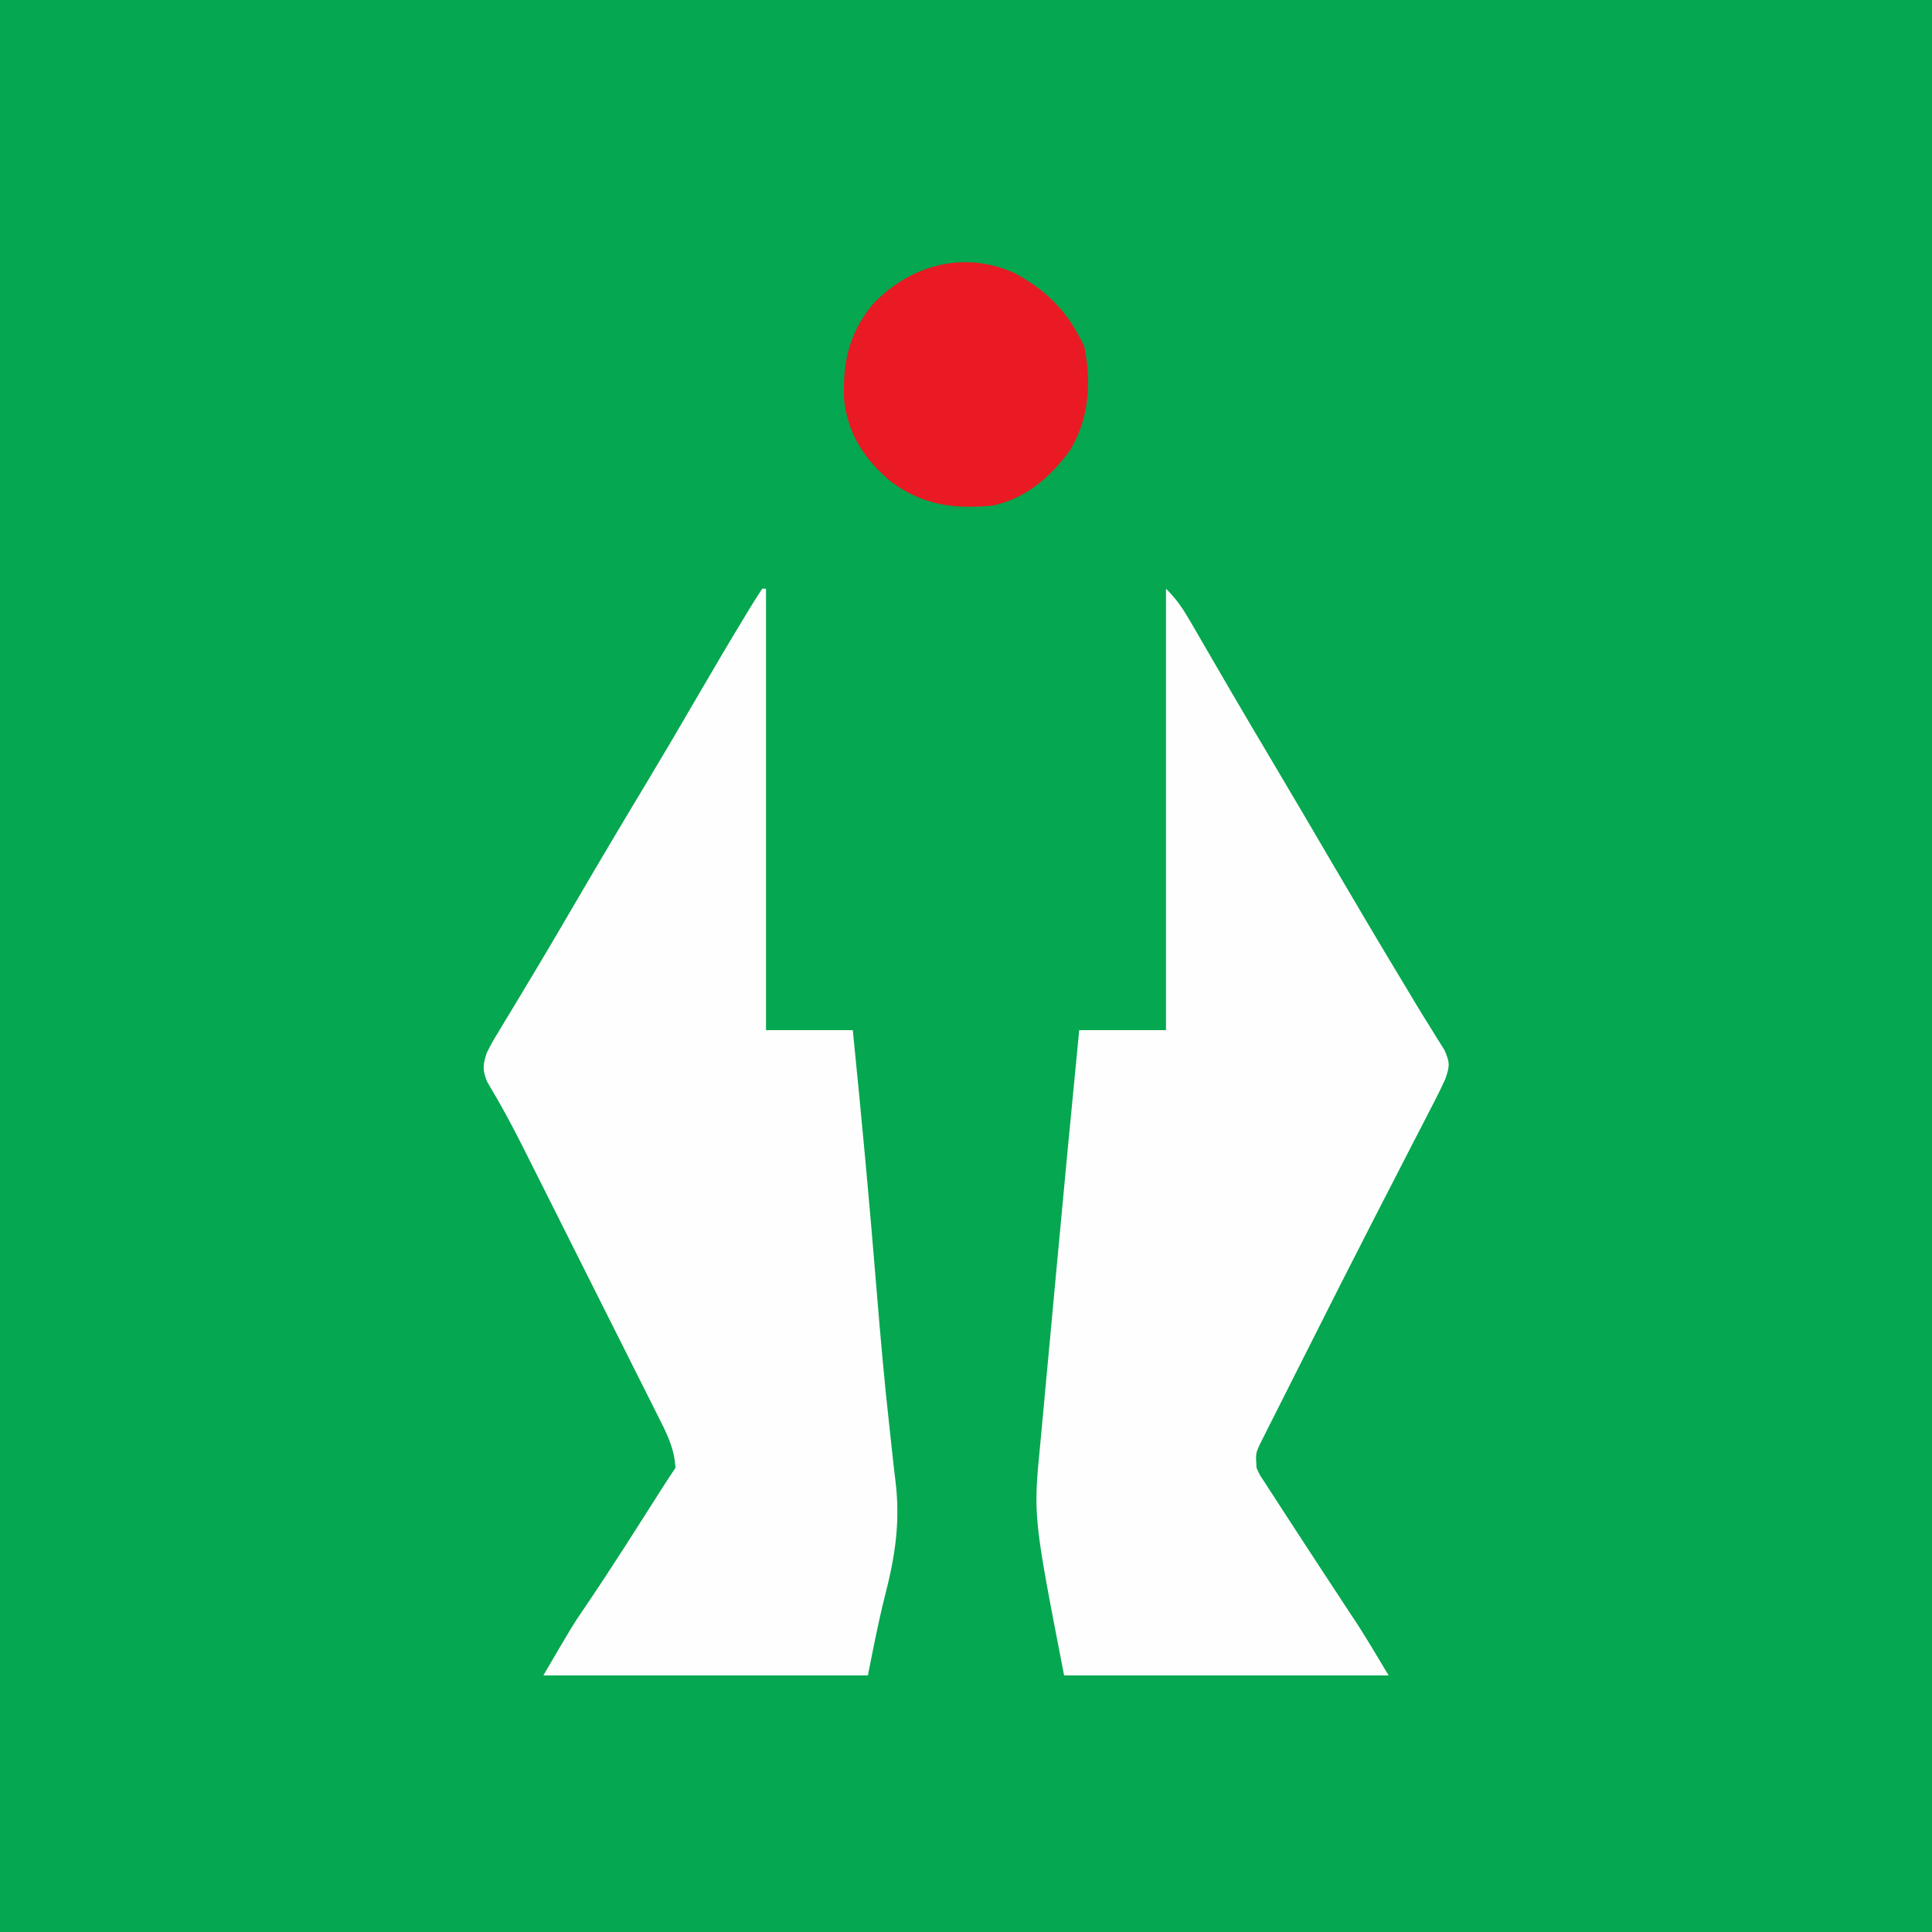
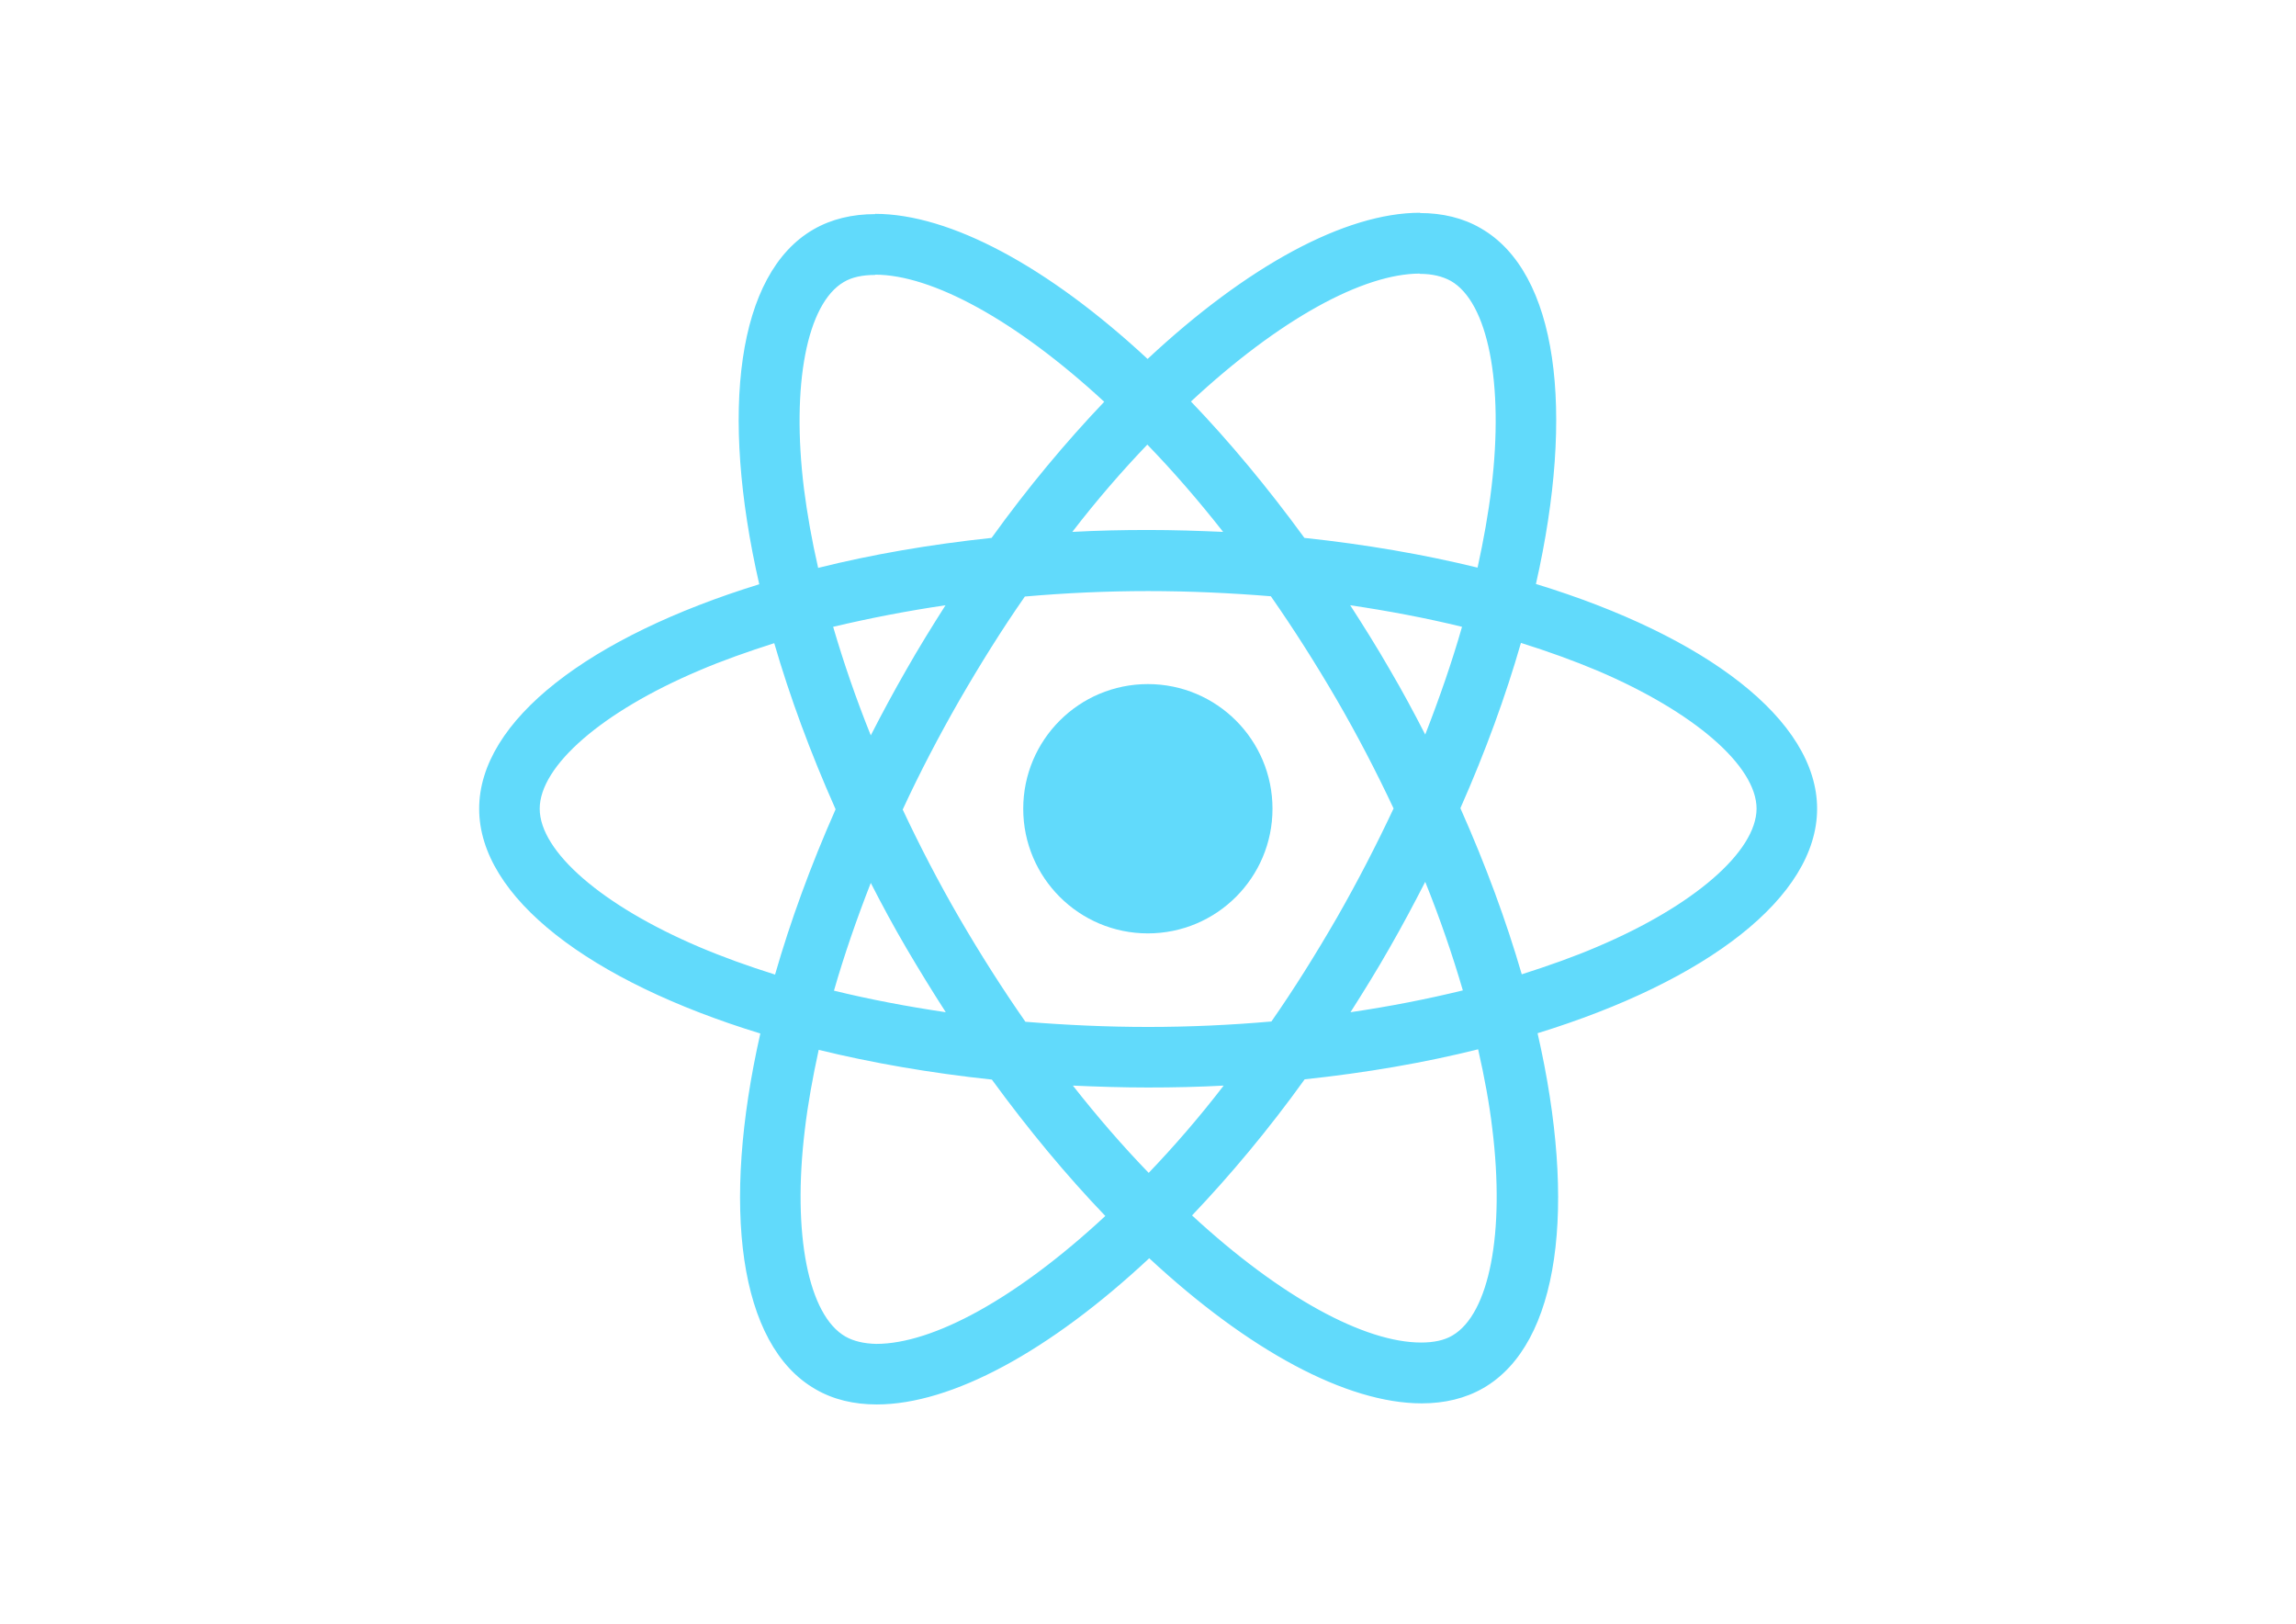
- <svg xmlns="http://www.w3.org/2000/svg" version="1.1" width="512" height="512">
-   <path d="M0 0 C168.96 0 337.92 0 512 0 C512 168.96 512 337.92 512 512 C343.04 512 174.08 512 0 512 C0 343.04 0 174.08 0 0 Z " fill="#05A750" transform="translate(0,0)" />
-   <path d="M0 0 C0.33 0 0.66 0 1 0 C1 38.61 1 77.22 1 117 C8.59 117 16.18 117 24 117 C26.315 139.953 28.448 162.91 30.313 185.903 C31.292 197.934 32.348 209.941 33.688 221.938 C33.921 224.095 34.154 226.253 34.387 228.41 C34.676 231.086 34.97 233.759 35.303 236.429 C36.663 247.42 35.185 256.653 32.422 267.32 C30.71 274.158 29.382 281.088 28 288 C-0.38 288 -28.76 288 -58 288 C-50.213 274.651 -50.213 274.651 -46.562 269.312 C-39.677 259.145 -33.133 248.754 -26.537 238.397 C-25.376 236.587 -24.193 234.79 -23 233 C-23.259 227.62 -25.556 223.338 -27.95 218.631 C-28.358 217.812 -28.766 216.993 -29.187 216.149 C-30.536 213.449 -31.897 210.754 -33.258 208.059 C-34.204 206.17 -35.15 204.282 -36.095 202.393 C-38.08 198.433 -40.069 194.474 -42.062 190.518 C-44.601 185.481 -47.131 180.439 -49.657 175.396 C-52.084 170.553 -54.514 165.712 -56.945 160.871 C-57.401 159.963 -57.857 159.054 -58.327 158.118 C-59.641 155.503 -60.957 152.889 -62.274 150.275 C-62.886 149.056 -62.886 149.056 -63.51 147.813 C-65.342 144.183 -67.206 140.588 -69.215 137.054 C-69.551 136.458 -69.887 135.863 -70.233 135.249 C-71.115 133.703 -72.017 132.168 -72.92 130.633 C-74.19 127.536 -74.029 126.142 -73 123 C-71.688 120.414 -71.688 120.414 -70 117.625 C-69.369 116.572 -68.738 115.52 -68.088 114.435 C-67.392 113.29 -66.696 112.145 -66 111 C-64.907 109.183 -63.816 107.364 -62.726 105.545 C-61.968 104.281 -61.209 103.018 -60.449 101.755 C-56.747 95.598 -53.119 89.398 -49.499 83.193 C-43.231 72.454 -36.88 61.767 -30.462 51.116 C-26.161 43.968 -21.938 36.777 -17.75 29.562 C-13.455 22.172 -9.125 14.806 -4.688 7.5 C-3.994 6.351 -3.994 6.351 -3.286 5.178 C-2.22 3.434 -1.114 1.714 0 0 Z " fill="#FDFEFD" transform="translate(202,156)" />
-   <path d="M0 0 C2.844 2.844 4.45 5.234 6.449 8.688 C6.943 9.536 6.943 9.536 7.447 10.401 C8.159 11.624 8.868 12.849 9.575 14.074 C11.093 16.702 12.62 19.323 14.146 21.945 C14.936 23.301 15.725 24.658 16.513 26.015 C20.303 32.533 24.147 39.019 28 45.5 C33.556 54.855 39.07 64.233 44.562 73.625 C50.611 83.969 56.726 94.271 62.916 104.532 C64.044 106.403 65.168 108.276 66.286 110.153 C67.508 112.183 68.755 114.198 70.019 116.203 C70.67 117.259 71.321 118.314 71.992 119.402 C72.591 120.355 73.191 121.307 73.808 122.289 C75.275 125.625 75.217 126.584 74 130 C72.629 133.038 71.109 135.988 69.566 138.941 C69.105 139.837 68.644 140.733 68.169 141.656 C67.165 143.605 66.158 145.553 65.149 147.499 C62.43 152.749 59.734 158.012 57.035 163.273 C56.469 164.377 55.902 165.48 55.318 166.617 C49.243 178.456 43.224 190.322 37.249 202.211 C36.084 204.527 34.916 206.841 33.744 209.154 C32.103 212.394 30.472 215.64 28.844 218.887 C28.351 219.854 27.859 220.822 27.351 221.819 C26.907 222.71 26.463 223.601 26.006 224.518 C25.616 225.291 25.227 226.065 24.826 226.861 C23.76 229.24 23.76 229.24 24 233 C24.808 234.842 24.808 234.842 26.027 236.633 C26.482 237.344 26.936 238.055 27.404 238.787 C28.163 239.944 28.163 239.944 28.938 241.125 C29.462 241.94 29.986 242.754 30.526 243.594 C32.339 246.403 34.168 249.202 36 252 C36.706 253.08 37.412 254.16 38.14 255.273 C38.884 256.41 39.627 257.547 40.371 258.684 C40.744 259.253 41.116 259.823 41.5 260.41 C43.341 263.223 45.185 266.032 47.035 268.838 C48.066 270.405 48.066 270.405 49.117 272.004 C49.722 272.92 50.326 273.836 50.949 274.78 C53.721 279.131 56.345 283.576 59 288 C30.62 288 2.24 288 -27 288 C-35.196 245.848 -35.196 245.848 -33.313 226.597 C-33.24 225.787 -33.167 224.976 -33.091 224.14 C-32.853 221.519 -32.604 218.898 -32.355 216.277 C-32.183 214.402 -32.011 212.526 -31.839 210.65 C-31.388 205.738 -30.928 200.826 -30.466 195.915 C-30.008 191.019 -29.558 186.122 -29.107 181.225 C-27.132 159.811 -25.095 138.403 -23 117 C-15.41 117 -7.82 117 0 117 C0 78.39 0 39.78 0 0 Z " fill="#FDFEFD" transform="translate(309,156)" />
-   <path d="M0 0 C8.589 4.893 13.551 10.134 17.812 19.062 C19.814 28.523 19.137 38.429 13.988 46.758 C8.765 53.871 2.303 59.436 -6.5 61.312 C-16.761 62.262 -24.882 61.187 -33.25 55.062 C-40.3 49.204 -44.911 42.325 -45.82 33.043 C-46.142 23.152 -44.545 15.736 -38.25 8 C-28.206 -2.646 -13.526 -6.561 0 0 Z " fill="#E91A23" transform="translate(269.5,72.6875)" />
+ <svg xmlns="http://www.w3.org/2000/svg" viewBox="0 0 841.9 595.3">
+   <g fill="#61DAFB">
+     <path d="M666.3 296.5c0-32.5-40.7-63.3-103.1-82.4 14.4-63.6 8-114.2-20.2-130.4-6.5-3.8-14.1-5.6-22.4-5.6v22.3c4.6 0 8.3.9 11.4 2.6 13.6 7.8 19.5 37.5 14.9 75.7-1.1 9.4-2.9 19.3-5.1 29.4-19.6-4.8-41-8.5-63.5-10.9-13.5-18.5-27.5-35.3-41.6-50 32.6-30.3 63.2-46.9 84-46.9V78c-27.5 0-63.5 19.6-99.9 53.6-36.4-33.8-72.4-53.2-99.9-53.2v22.3c20.7 0 51.4 16.5 84 46.6-14 14.7-28 31.4-41.3 49.9-22.6 2.4-44 6.1-63.6 11-2.3-10-4-19.7-5.2-29-4.7-38.2 1.1-67.9 14.6-75.8 3-1.8 6.9-2.6 11.5-2.6V78.5c-8.4 0-16 1.8-22.6 5.6-28.1 16.2-34.4 66.7-19.9 130.1-62.2 19.2-102.7 49.9-102.7 82.3 0 32.5 40.7 63.3 103.1 82.4-14.4 63.6-8 114.2 20.2 130.4 6.5 3.8 14.1 5.6 22.5 5.6 27.5 0 63.5-19.6 99.9-53.6 36.4 33.8 72.4 53.2 99.9 53.2 8.4 0 16-1.8 22.6-5.6 28.1-16.2 34.4-66.7 19.9-130.1 62-19.1 102.5-49.9 102.5-82.3zm-130.2-66.7c-3.7 12.9-8.3 26.2-13.5 39.5-4.1-8-8.4-16-13.1-24-4.6-8-9.5-15.8-14.4-23.4 14.2 2.1 27.9 4.7 41 7.9zm-45.8 106.5c-7.8 13.5-15.8 26.3-24.1 38.2-14.9 1.3-30 2-45.2 2-15.1 0-30.2-.7-45-1.9-8.3-11.9-16.4-24.6-24.2-38-7.6-13.1-14.5-26.4-20.8-39.8 6.2-13.4 13.2-26.8 20.7-39.9 7.8-13.5 15.8-26.3 24.1-38.2 14.9-1.3 30-2 45.2-2 15.1 0 30.2.7 45 1.9 8.3 11.9 16.4 24.6 24.2 38 7.6 13.1 14.5 26.4 20.8 39.8-6.3 13.4-13.2 26.8-20.7 39.9zm32.3-13c5.4 13.4 10 26.8 13.8 39.8-13.1 3.2-26.9 5.9-41.2 8 4.9-7.7 9.8-15.6 14.4-23.7 4.6-8 8.9-16.1 13-24.1zM421.2 430c-9.3-9.6-18.6-20.3-27.8-32 9 .4 18.2.7 27.5.7 9.4 0 18.7-.2 27.8-.7-9 11.7-18.3 22.4-27.5 32zm-74.4-58.9c-14.2-2.1-27.9-4.7-41-7.9 3.7-12.9 8.3-26.2 13.5-39.5 4.1 8 8.4 16 13.1 24 4.7 8 9.5 15.8 14.4 23.4zM420.7 163c9.3 9.6 18.6 20.3 27.8 32-9-.4-18.2-.7-27.5-.7-9.4 0-18.7.2-27.8.7 9-11.7 18.3-22.4 27.5-32zm-74 58.9c-4.9 7.7-9.8 15.6-14.4 23.7-4.6 8-8.9 16-13 24-5.4-13.4-10-26.8-13.8-39.8 13.1-3.1 26.9-5.8 41.2-7.9zm-90.5 125.2c-35.4-15.1-58.3-34.9-58.3-50.6 0-15.7 22.9-35.6 58.3-50.6 8.6-3.7 18-7 27.7-10.1 5.7 19.6 13.2 40 22.5 60.9-9.2 20.8-16.6 41.1-22.2 60.6-9.9-3.1-19.3-6.5-28-10.2zM310 490c-13.6-7.8-19.5-37.5-14.9-75.7 1.1-9.4 2.9-19.3 5.1-29.4 19.6 4.8 41 8.5 63.5 10.9 13.5 18.5 27.5 35.3 41.6 50-32.6 30.3-63.2 46.9-84 46.9-4.5-.1-8.3-1-11.3-2.7zm237.2-76.2c4.7 38.2-1.1 67.9-14.6 75.8-3 1.8-6.9 2.6-11.5 2.6-20.7 0-51.4-16.5-84-46.6 14-14.7 28-31.4 41.3-49.9 22.6-2.4 44-6.1 63.6-11 2.3 10.1 4.1 19.8 5.2 29.1zm38.5-66.7c-8.6 3.7-18 7-27.7 10.1-5.7-19.6-13.2-40-22.5-60.9 9.2-20.8 16.6-41.1 22.2-60.6 9.9 3.1 19.3 6.5 28.1 10.2 35.4 15.1 58.3 34.9 58.3 50.6-.1 15.7-23 35.6-58.4 50.6zM320.8 78.4z" />
+     <circle cx="420.9" cy="296.5" r="45.7" />
+     <path d="M520.5 78.1z" />
+   </g>
</svg>
